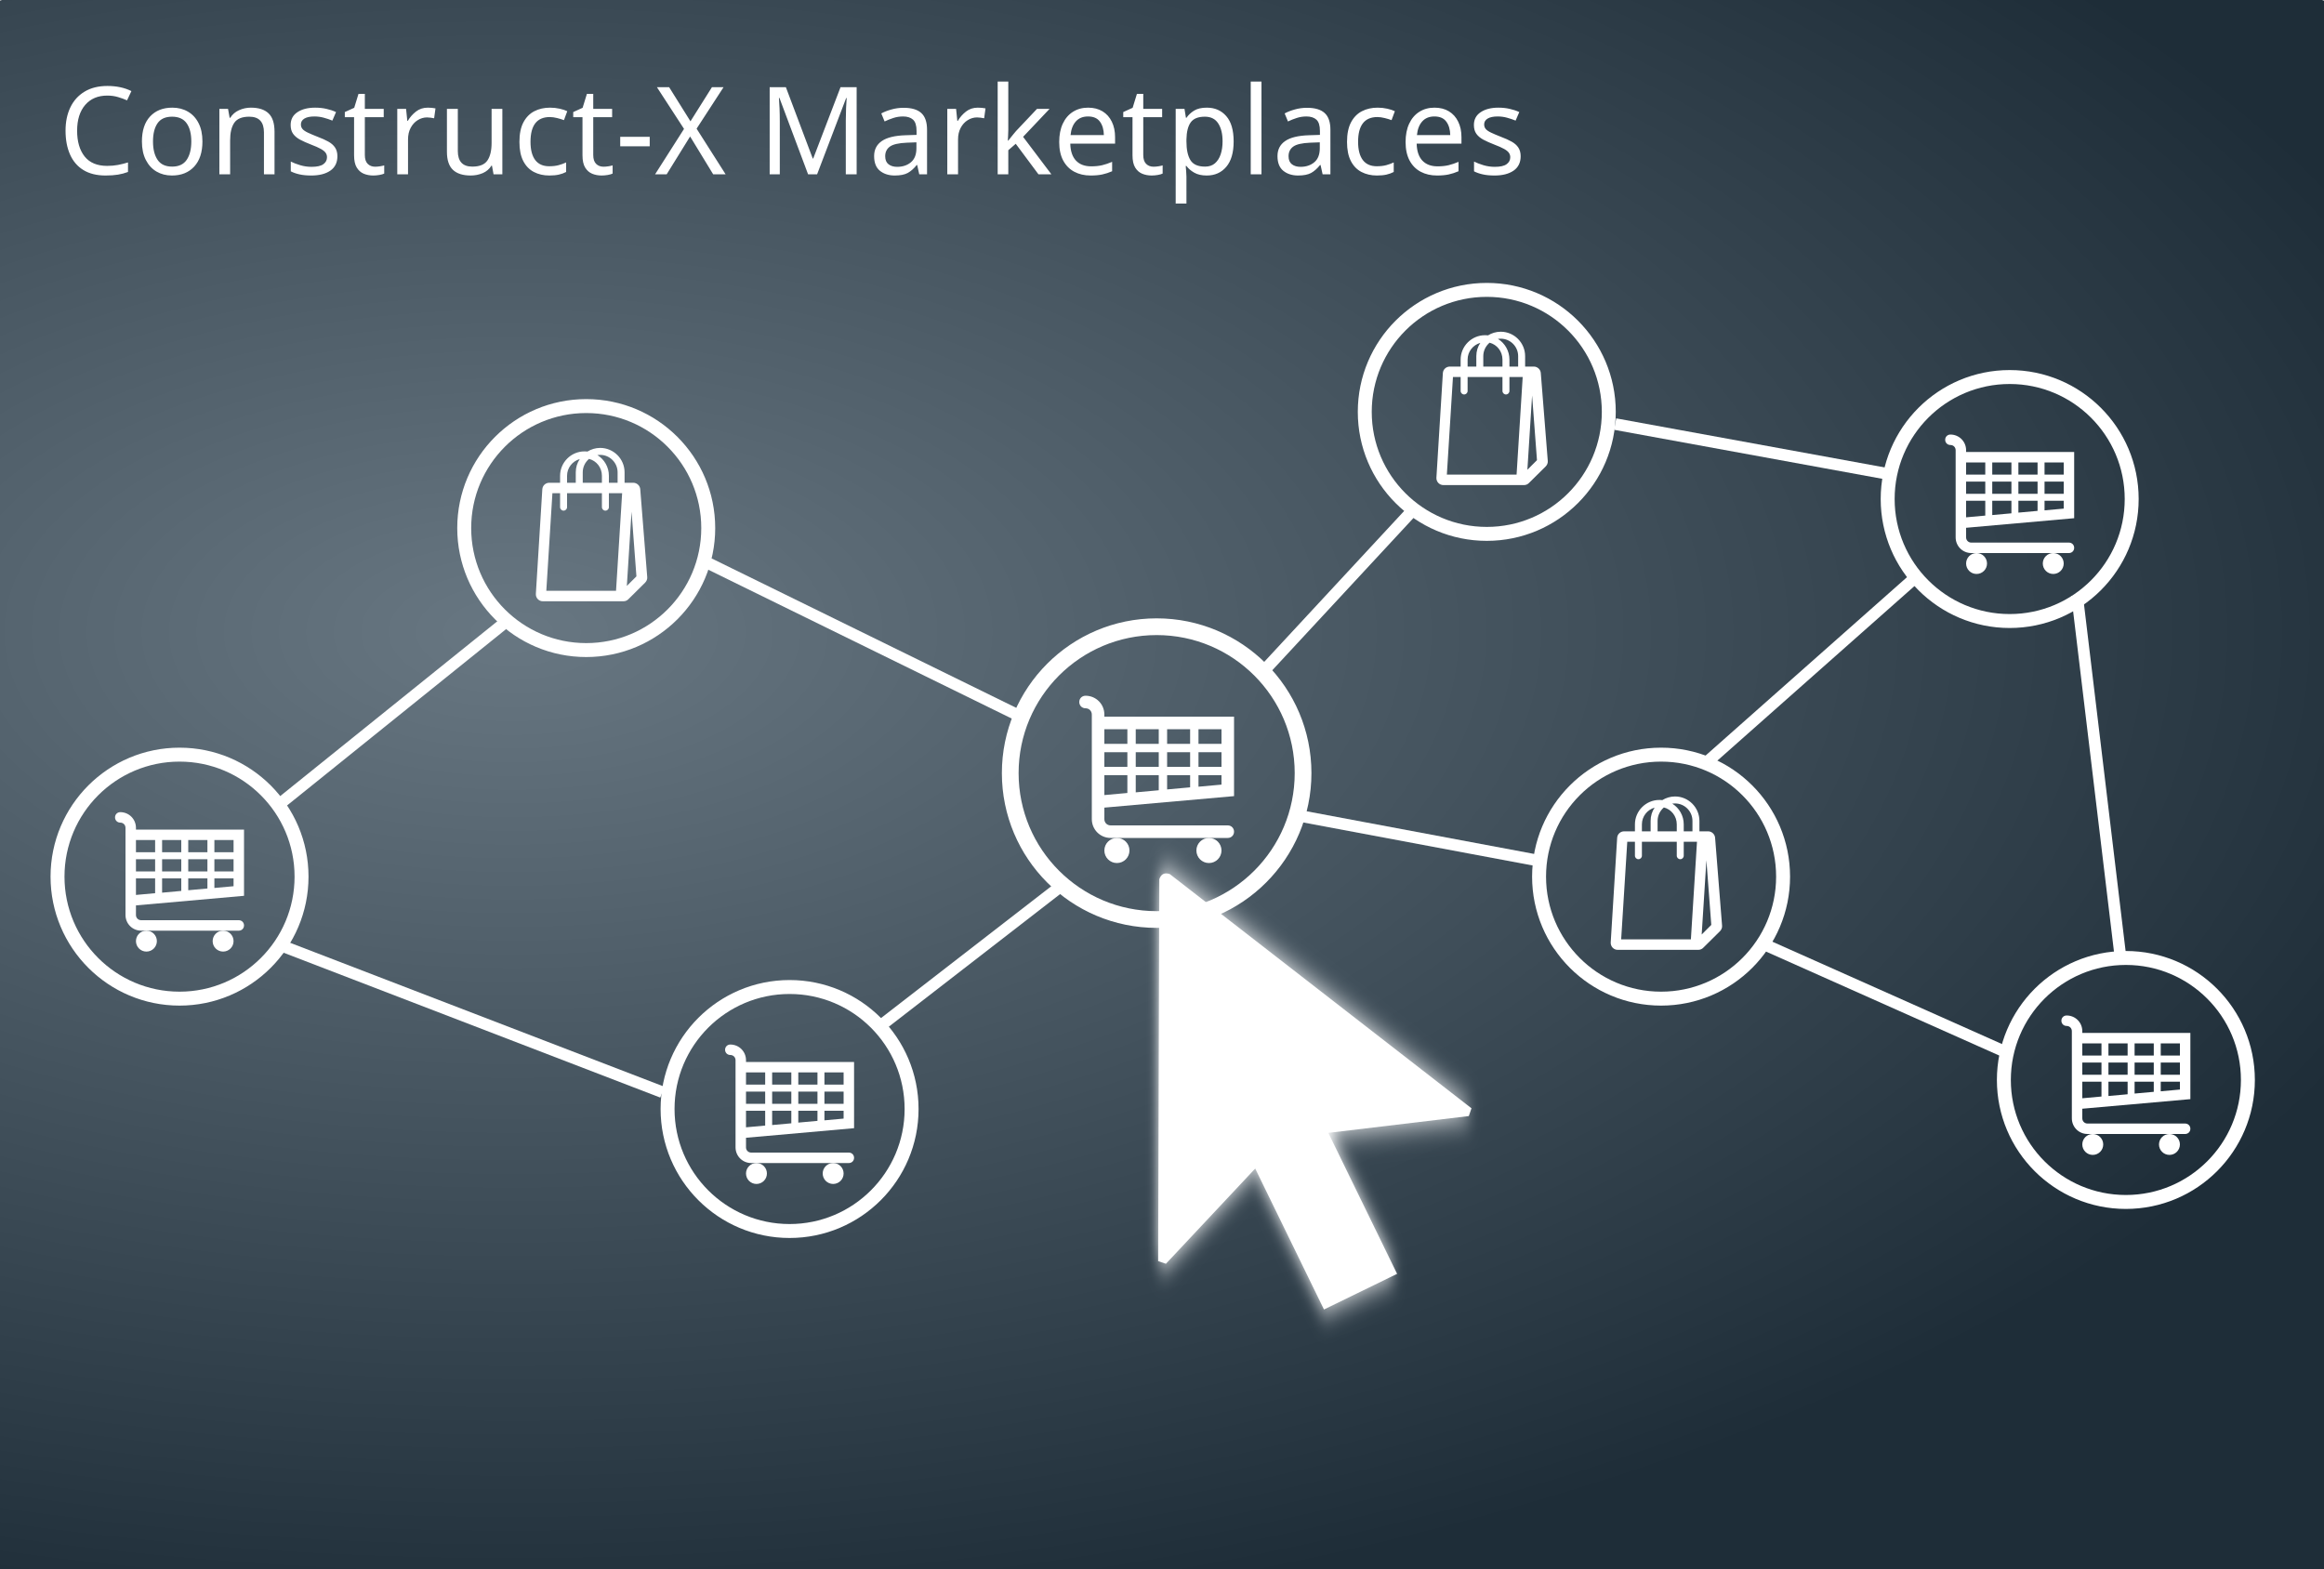
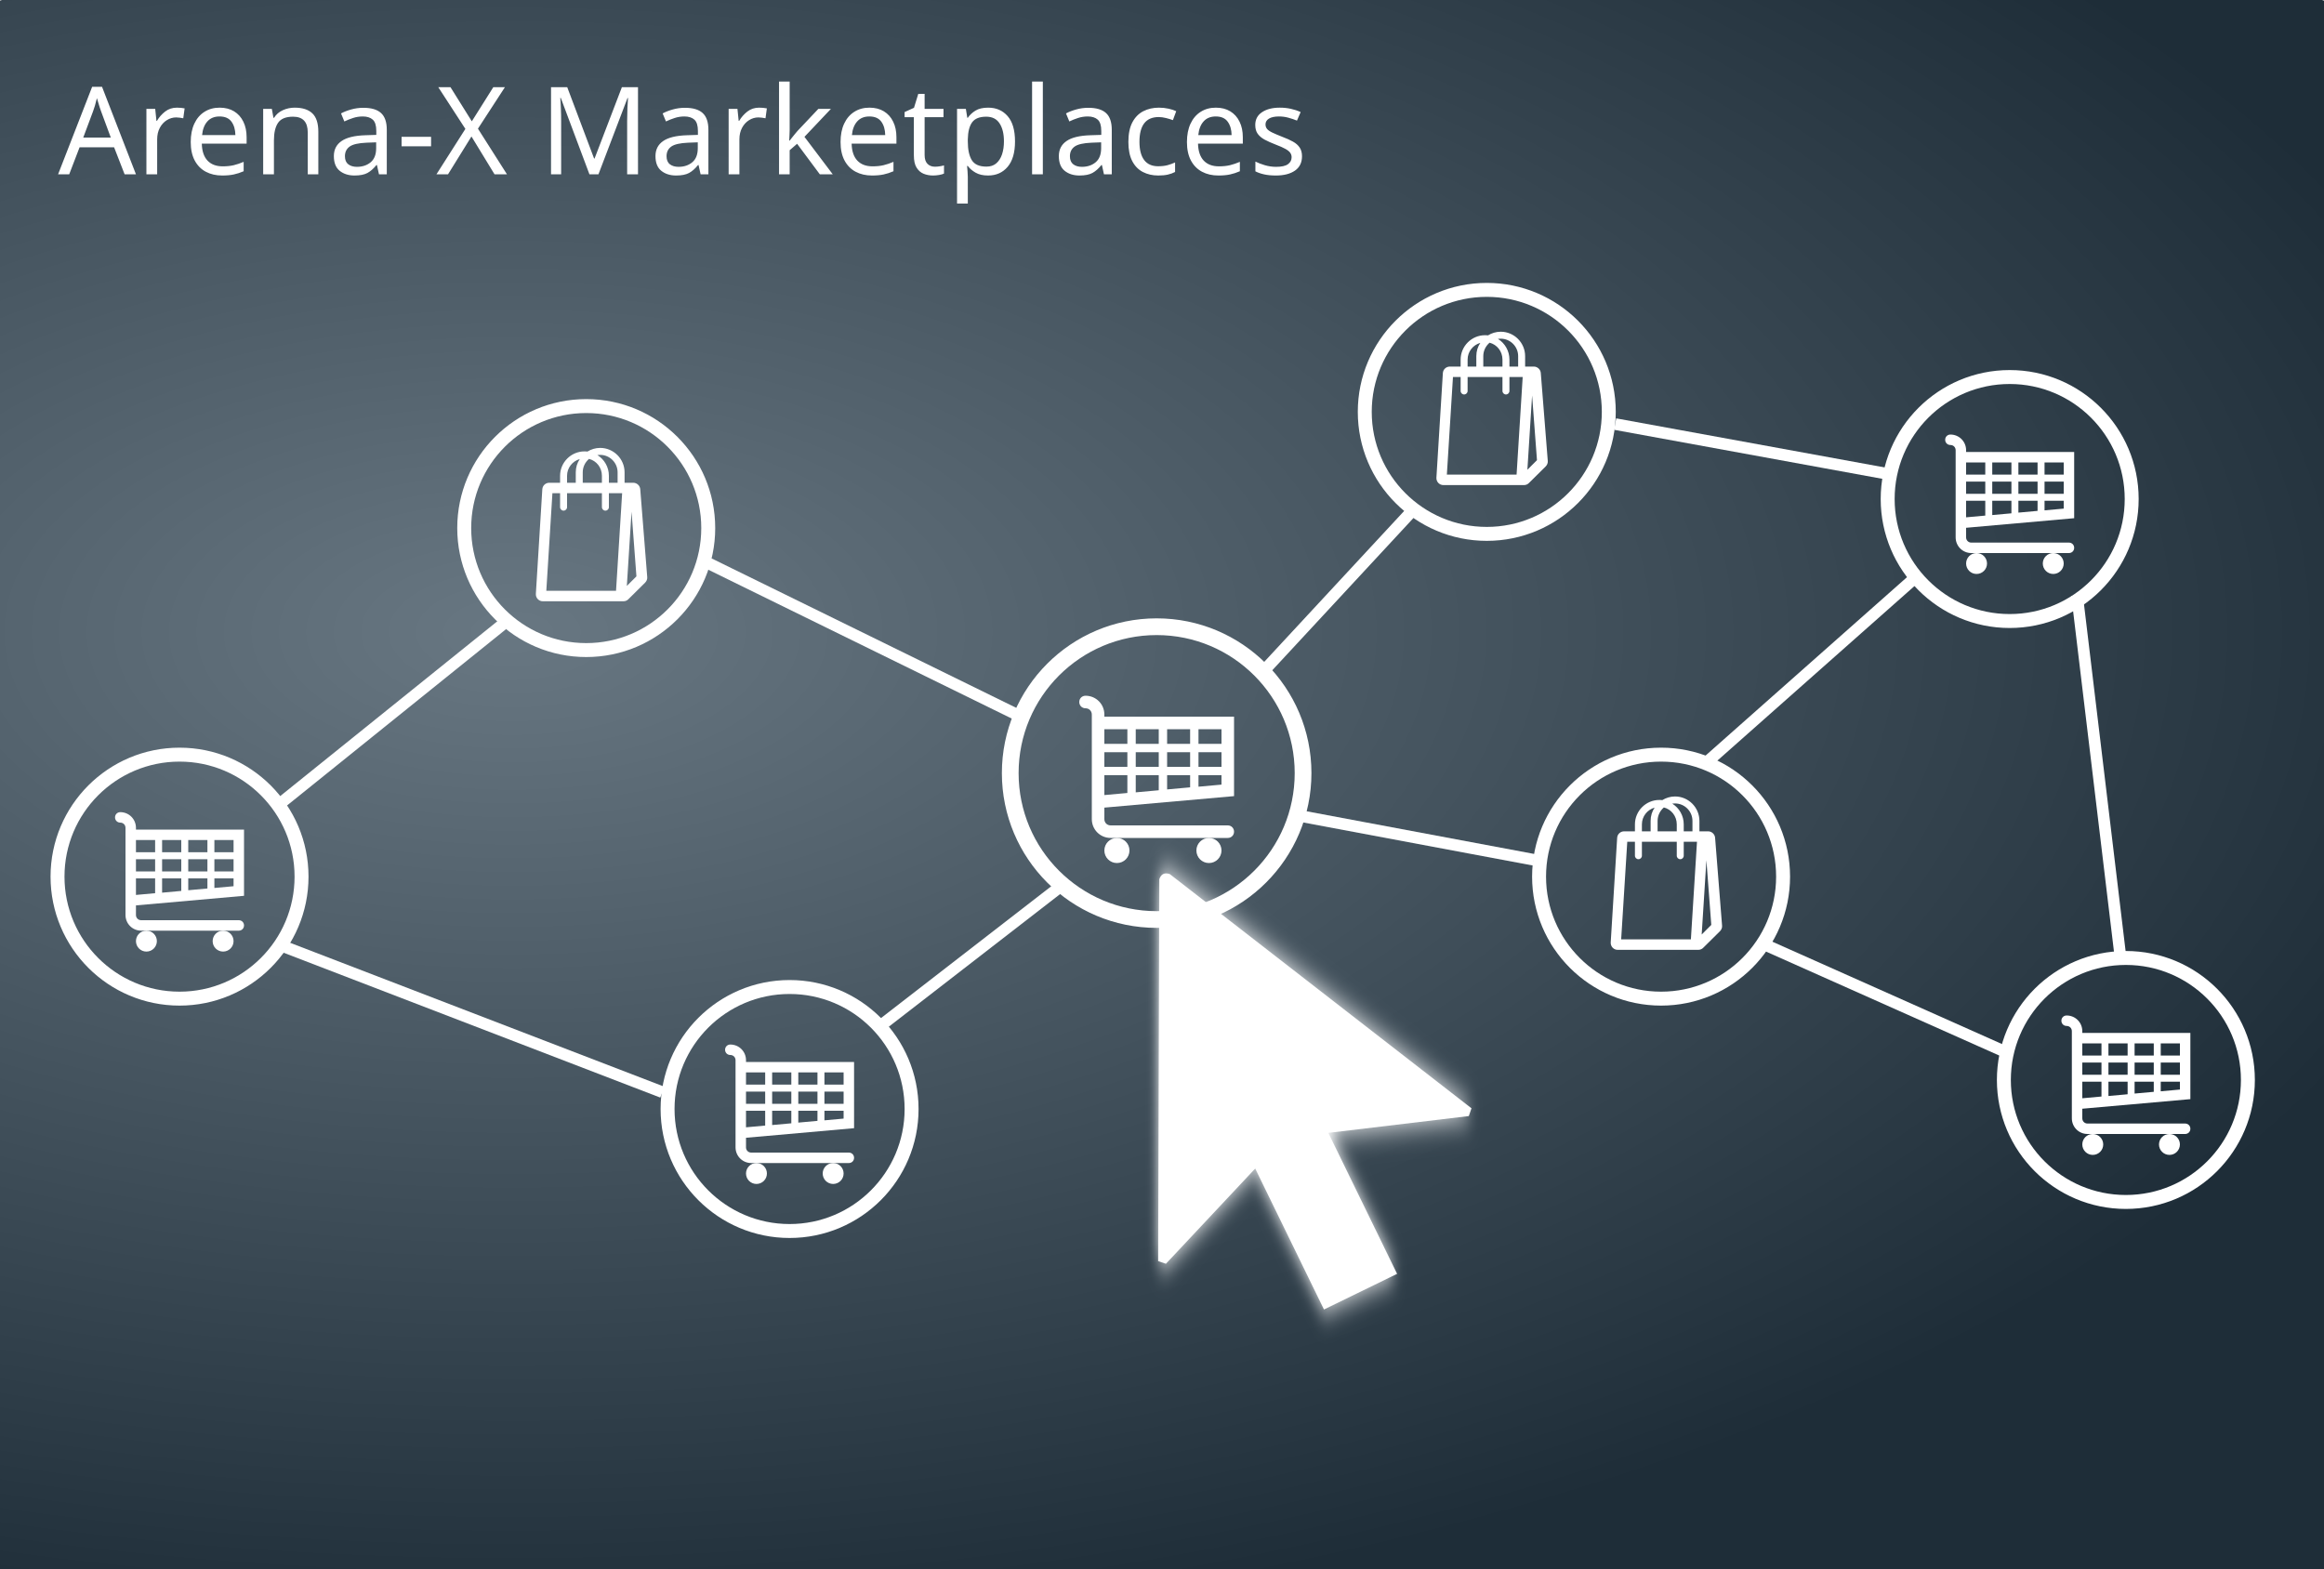
<svg xmlns="http://www.w3.org/2000/svg" xmlns:xlink="http://www.w3.org/1999/xlink" width="320px" height="216px" viewBox="0 0 320 216" version="1.1">
  <defs>
    <radialGradient id="bgrad" r="100%" cx="34%" cy="40%">
      <stop offset="0%" stop-color="#687782" stop-opacity="1" />
      <stop offset="50%" stop-color="#1e2d38" stop-opacity="1" />
      <stop offset="100%" stop-color="#1e2d38" stop-opacity="1" />
    </radialGradient>
    <g id="cart" transform="scale(0.6 0.6) translate(-42 -42)">
      <circle r="70" cx="45" cy="45" stroke="#ffffff" stroke-width="8" fill="rgba(0,0,0,0)" />
      <path d="M31 31 20 31 20 24 31 24 31 31ZM46 24 46 31 35 31 35 24 46 24ZM61 24 61 31 50 31 50 24 61 24ZM76 24 76 31 65 31 65 24 76 24ZM76 42 65 42 65 35 76 35 76 42ZM76 50.5 65 51.5 65 46 76 46 76 50.5ZM31 46 31 54.5 20 55.5 20 46 31 46ZM31 42 20 42 20 35 31 35 31 42ZM46 42 35 42 35 35 46 35 46 42ZM50 42 50 35 61 35 61 42 50 42ZM46 53.2 35 54.2 35 46 46 46 46 53.2ZM50 46 61 46 61 51.8 50 52.8 50 46ZM82 56 82 18 20 18 20 17C20 12 16 8 11 8 9.3 8 8 9.3 8 11 8 12.7 9.3 14 11 14 12.7 14 14 15.3 14 17L14 67C14 72 18 76 23 76L26 76 70 76 79 76C80.7 76 82 74.7 82 73 82 71.3 80.7 70 79 70L23 70C21.3 70 20 68.7 20 67L20 61.5 82 56Z" fill="#ffffff" />
      <path d="M32 82C32 85.314 29.314 88 26 88 22.686 88 20 85.314 20 82 20 78.686 22.686 76 26 76 29.314 76 32 78.686 32 82Z" fill="#ffffff" />
      <path d="M76 82C76 85.314 73.314 88 70 88 66.686 88 64 85.314 64 82 64 78.686 66.686 76 70 76 73.314 76 76 78.686 76 82Z" fill="#ffffff" />
    </g>
    <g id="bag" transform="scale(0.6 0.6) translate(-42 -42)">
      <circle r="70" cx="45" cy="45" stroke="#ffffff" stroke-width="8" fill="rgba(0,0,0,0)" />
      <g transform="translate(0 -5)">
        <path d="M68.3 83.2 71 40.6 73.8 77.7 68.3 83.2ZM62.1 86 22.1 86 25.6 30 30 30 30 38C30 39.1 30.9 40 32 40 33.1 40 34 39.1 34 38L34 30 54 30 54 38C54 39.1 54.9 40 56 40 57.1 40 58 39.1 58 38L58 30 65.6 30 62.1 86ZM34 20C34 15.4 37.1 11.6 41.3 10.4 39.8 12.6 39 15.2 39 18L39 24 34 24 34 20ZM46.6 10.3C50.9 11.4 54 15.3 54 20L54 24 43 24 43 18C43 14.9 44.4 12.2 46.6 10.3ZM53 8C58.5 8 63 12.5 63 18L63 24 58 24 58 20C58 15 55.4 10.6 51.4 8.1 51.9 8.1 52.5 8 53 8ZM76 27.8C75.9 25.7 74.1 24 72 24L67.7 24C69.7 24 71.4 25.5 71.7 27.4 71.4 25.5 69.8 24 67.7 24L67 24 67 18C67 10.3 60.7 4 53 4 50.3 4 47.8 4.8 45.7 6.1 45.1 6 44.6 6 44 6 36.3 6 30 12.3 30 20L30 24 23.8 24C21.7 24 19.9 25.6 19.8 27.8L16.1 87.8C16 90.1 17.8 92 20.1 92L64.1 92 66.4 92C67.5 92 68.6 91.5 69.3 90.7L78.8 81.3C79.6 80.5 80.1 79.3 80 78.2L76 27.8Z" fill="#ffffff" />
      </g>
    </g>
    <g id="arrow" transform="rotate(-116) translate(-160 -60)">
      <path style="filter: drop-shadow(0px 0px 4px rgb(255 255 255))" d="M0 44 54 44 38 2 40 0 158 58 Q 160 60 158 62 L 40 120 38 118 54 72 0 72Z" fill="#ffffff" />
    </g>
  </defs>
  <g transform="scale(0.4 0.4)">
    <g fill="url(#bgrad)" transform="scale(1 0.5)">
      <circle r="700" cx="400" cy="575" />
    </g>
    <use xlink:href="#cart" x="330" y="220" transform="scale(1.2 1.2)" />
    <use xlink:href="#cart" x="60" y="300" />
    <use xlink:href="#cart" x="270" y="380" />
    <use xlink:href="#cart" x="690" y="170" />
    <use xlink:href="#cart" x="730" y="370" />
    <use xlink:href="#bag" x="200" y="180" />
    <use xlink:href="#bag" x="510" y="140" />
    <use xlink:href="#bag" x="570" y="300" />
    <use xlink:href="#arrow" x="400" y="300" />
    <path stroke="#ffffff" stroke-width="4" d="m 96,277 77,-62" />
    <path stroke="#ffffff" stroke-width="4" d="m 98,326 130,50" />
    <path stroke="#ffffff" stroke-width="4" d="m 302,354 62,-48" />
    <path stroke="#ffffff" stroke-width="4" d="m 244,194 106,52" />
    <path stroke="#ffffff" stroke-width="4" d="M 435,231 486,176" />
    <path stroke="#ffffff" stroke-width="4" d="m 448,281 80,15" />
    <path stroke="#ffffff" stroke-width="4" d="m 556,146 93,17" />
    <path stroke="#ffffff" stroke-width="4" d="m 715,205 15,125" />
    <path stroke="#ffffff" stroke-width="4" d="M 690,362 607,325" />
    <path stroke="#ffffff" stroke-width="4" d="m 588,262 70,-62" />
-     <text style="font-family:sans-serif;font-size:42px;" fill="#ffffff" x="20" y="60">Construct-X Marketplaces</text>
+     <text style="font-family:sans-serif;font-size:42px;" fill="#ffffff" x="20" y="60">Arena-X Marketplaces</text>
  </g>
</svg>
